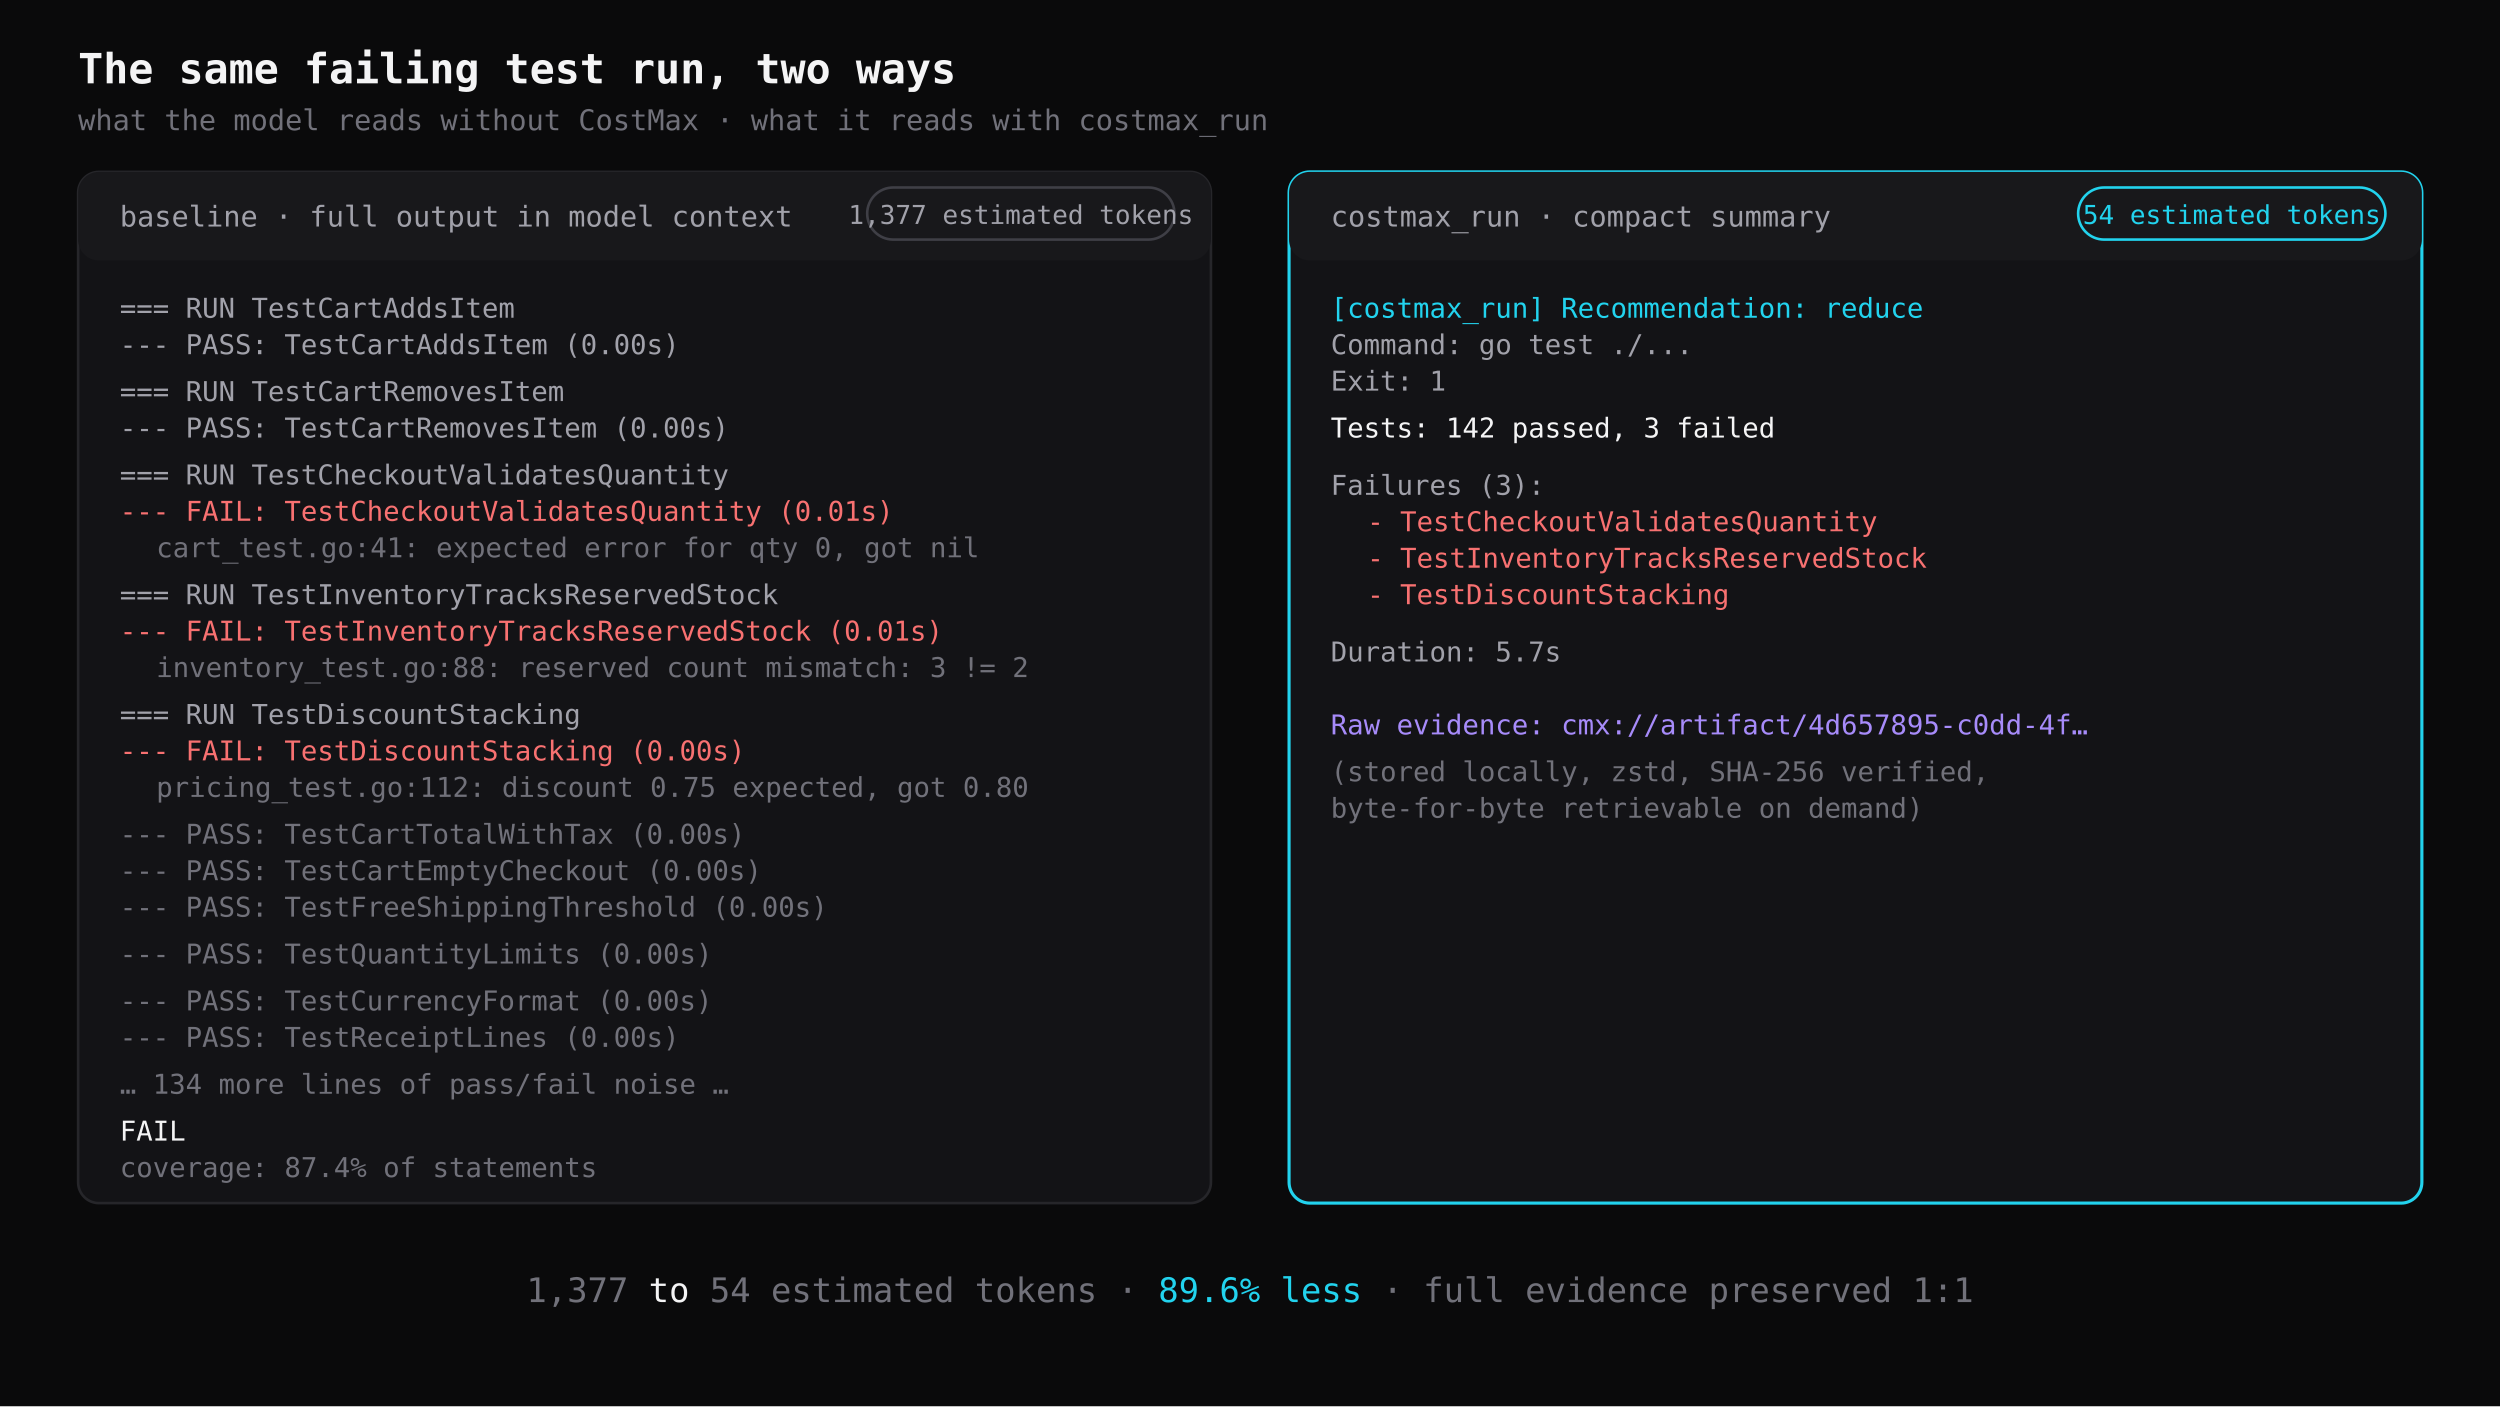
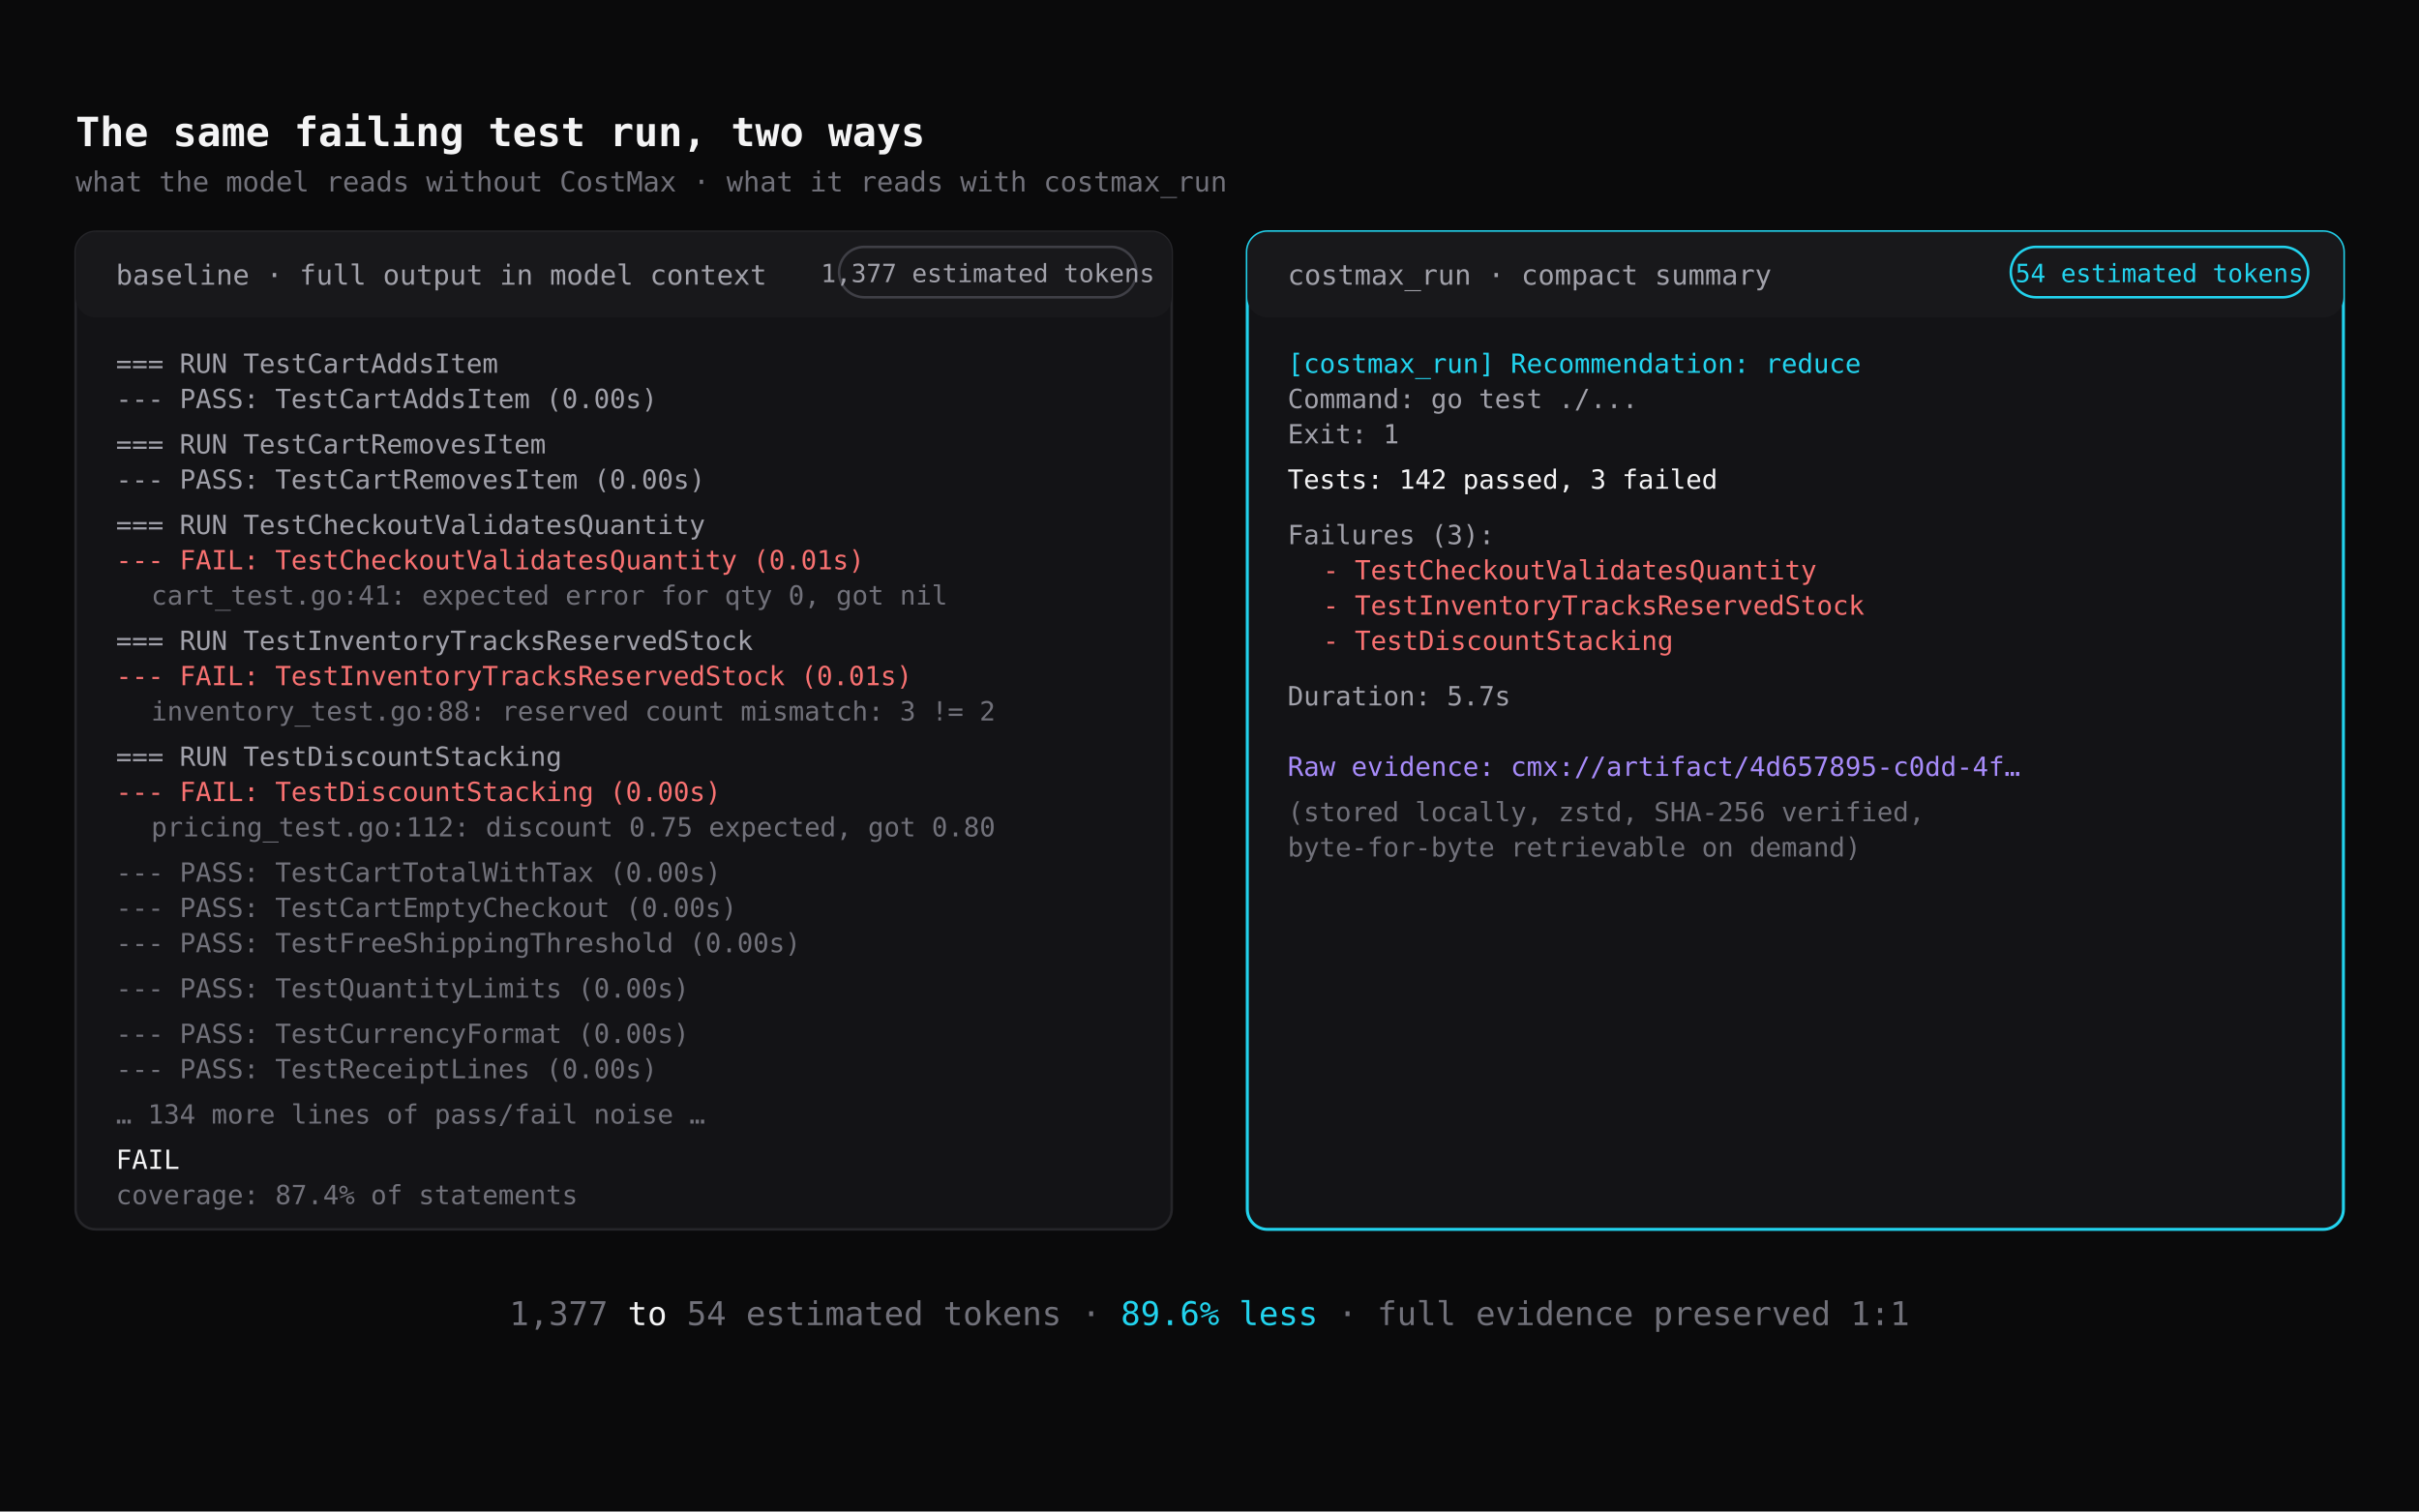
- <svg xmlns="http://www.w3.org/2000/svg" width="960" height="540" viewBox="0 0 960 540" font-family="ui-monospace, SFMono-Regular, Menlo, monospace">
-   <rect width="960" height="540" fill="#0a0a0b" />
-   <text x="30" y="32" font-size="16" font-weight="700" fill="#f4f4f5">The same failing test run, two ways</text>
-   <text x="30" y="50" font-size="11" fill="#71717a">what the model reads without CostMax · what it reads with costmax_run</text>
-   <rect x="30" y="66" width="435" height="396" rx="8" fill="#131316" stroke="#26262a" stroke-width="1" />
-   <rect x="30" y="66" width="435" height="34" rx="8" fill="#18181b" />
-   <text x="46" y="87" font-size="11" fill="#a1a1aa">baseline · full output in model context</text>
-   <rect x="333" y="72" width="118" height="20" rx="10" fill="none" stroke="#3f3f46" stroke-width="1" />
-   <text x="392" y="86" font-size="10" fill="#a1a1aa" text-anchor="middle">1,377 estimated tokens</text>
-   <g font-size="10.5" fill="#a1a1aa">
-     <text x="46" y="122">=== RUN   TestCartAddsItem</text>
-     <text x="46" y="136">--- PASS: TestCartAddsItem (0.00s)</text>
-     <text x="46" y="154">=== RUN   TestCartRemovesItem</text>
-     <text x="46" y="168">--- PASS: TestCartRemovesItem (0.00s)</text>
-     <text x="46" y="186">=== RUN   TestCheckoutValidatesQuantity</text>
-     <text x="46" y="200" fill="#f87171">--- FAIL: TestCheckoutValidatesQuantity (0.01s)</text>
-     <text x="60" y="214" fill="#71717a">cart_test.go:41: expected error for qty 0, got nil</text>
-     <text x="46" y="232">=== RUN   TestInventoryTracksReservedStock</text>
-     <text x="46" y="246" fill="#f87171">--- FAIL: TestInventoryTracksReservedStock (0.01s)</text>
-     <text x="60" y="260" fill="#71717a">inventory_test.go:88: reserved count mismatch: 3 != 2</text>
-     <text x="46" y="278">=== RUN   TestDiscountStacking</text>
-     <text x="46" y="292" fill="#f87171">--- FAIL: TestDiscountStacking (0.00s)</text>
-     <text x="60" y="306" fill="#71717a">pricing_test.go:112: discount 0.75 expected, got 0.80</text>
-     <text x="46" y="324" fill="#71717a">--- PASS: TestCartTotalWithTax (0.00s)</text>
-     <text x="46" y="338" fill="#71717a">--- PASS: TestCartEmptyCheckout (0.00s)</text>
-     <text x="46" y="352" fill="#71717a">--- PASS: TestFreeShippingThreshold (0.00s)</text>
-     <text x="46" y="370" fill="#71717a">--- PASS: TestQuantityLimits (0.00s)</text>
-     <text x="46" y="388" fill="#71717a">--- PASS: TestCurrencyFormat (0.00s)</text>
-     <text x="46" y="402" fill="#71717a">--- PASS: TestReceiptLines (0.00s)</text>
-     <text x="46" y="420" fill="#71717a">… 134 more lines of pass/fail noise …</text>
-     <text x="46" y="438" fill="#f4f4f5">FAIL</text>
-     <text x="46" y="452" fill="#71717a">coverage: 87.4% of statements</text>
+ <svg xmlns="http://www.w3.org/2000/svg" width="960" height="600" viewBox="0 0 960 600" font-family="ui-monospace, SFMono-Regular, Menlo, monospace">
+   <rect width="960" height="600" fill="#0a0a0b" />
+   <g transform="translate(0,26)">
+     <text x="30" y="32" font-size="16" font-weight="700" fill="#f4f4f5">The same failing test run, two ways</text>
+     <text x="30" y="50" font-size="11" fill="#71717a">what the model reads without CostMax · what it reads with costmax_run</text>
+     <rect x="30" y="66" width="435" height="396" rx="8" fill="#131316" stroke="#26262a" stroke-width="1" />
+     <rect x="30" y="66" width="435" height="34" rx="8" fill="#18181b" />
+     <text x="46" y="87" font-size="11" fill="#a1a1aa">baseline · full output in model context</text>
+     <rect x="333" y="72" width="118" height="20" rx="10" fill="none" stroke="#3f3f46" stroke-width="1" />
+     <text x="392" y="86" font-size="10" fill="#a1a1aa" text-anchor="middle">1,377 estimated tokens</text>
+     <g font-size="10.5" fill="#a1a1aa">
+       <text x="46" y="122">=== RUN   TestCartAddsItem</text>
+       <text x="46" y="136">--- PASS: TestCartAddsItem (0.00s)</text>
+       <text x="46" y="154">=== RUN   TestCartRemovesItem</text>
+       <text x="46" y="168">--- PASS: TestCartRemovesItem (0.00s)</text>
+       <text x="46" y="186">=== RUN   TestCheckoutValidatesQuantity</text>
+       <text x="46" y="200" fill="#f87171">--- FAIL: TestCheckoutValidatesQuantity (0.01s)</text>
+       <text x="60" y="214" fill="#71717a">cart_test.go:41: expected error for qty 0, got nil</text>
+       <text x="46" y="232">=== RUN   TestInventoryTracksReservedStock</text>
+       <text x="46" y="246" fill="#f87171">--- FAIL: TestInventoryTracksReservedStock (0.01s)</text>
+       <text x="60" y="260" fill="#71717a">inventory_test.go:88: reserved count mismatch: 3 != 2</text>
+       <text x="46" y="278">=== RUN   TestDiscountStacking</text>
+       <text x="46" y="292" fill="#f87171">--- FAIL: TestDiscountStacking (0.00s)</text>
+       <text x="60" y="306" fill="#71717a">pricing_test.go:112: discount 0.75 expected, got 0.80</text>
+       <text x="46" y="324" fill="#71717a">--- PASS: TestCartTotalWithTax (0.00s)</text>
+       <text x="46" y="338" fill="#71717a">--- PASS: TestCartEmptyCheckout (0.00s)</text>
+       <text x="46" y="352" fill="#71717a">--- PASS: TestFreeShippingThreshold (0.00s)</text>
+       <text x="46" y="370" fill="#71717a">--- PASS: TestQuantityLimits (0.00s)</text>
+       <text x="46" y="388" fill="#71717a">--- PASS: TestCurrencyFormat (0.00s)</text>
+       <text x="46" y="402" fill="#71717a">--- PASS: TestReceiptLines (0.00s)</text>
+       <text x="46" y="420" fill="#71717a">… 134 more lines of pass/fail noise …</text>
+       <text x="46" y="438" fill="#f4f4f5">FAIL</text>
+       <text x="46" y="452" fill="#71717a">coverage: 87.4% of statements</text>
+     </g>
+     <rect x="495" y="66" width="435" height="396" rx="8" fill="#131316" stroke="#22d3ee" stroke-width="1.2" />
+     <rect x="495" y="66" width="435" height="34" rx="8" fill="#18181b" />
+     <text x="511" y="87" font-size="11" fill="#a1a1aa">costmax_run · compact summary</text>
+     <rect x="798" y="72" width="118" height="20" rx="10" fill="none" stroke="#22d3ee" stroke-width="1" />
+     <text x="857" y="86" font-size="10" fill="#22d3ee" text-anchor="middle">54 estimated tokens</text>
+     <g font-size="10.5" fill="#a1a1aa">
+       <text x="511" y="122" fill="#22d3ee">[costmax_run] Recommendation: reduce</text>
+       <text x="511" y="136">Command: go test ./...</text>
+       <text x="511" y="150">Exit: 1</text>
+       <text x="511" y="168" fill="#f4f4f5">Tests: 142 passed, 3 failed</text>
+       <text x="511" y="190">Failures (3):</text>
+       <text x="525" y="204" fill="#f87171">- TestCheckoutValidatesQuantity</text>
+       <text x="525" y="218" fill="#f87171">- TestInventoryTracksReservedStock</text>
+       <text x="525" y="232" fill="#f87171">- TestDiscountStacking</text>
+       <text x="511" y="254">Duration: 5.7s</text>
+       <text x="511" y="282" fill="#a78bfa">Raw evidence: cmx://artifact/4d657895-c0dd-4f…</text>
+       <text x="511" y="300" fill="#71717a">(stored locally, zstd, SHA-256 verified,</text>
+       <text x="511" y="314" fill="#71717a">byte-for-byte retrievable on demand)</text>
+     </g>
+     <text x="480" y="500" font-size="13" fill="#71717a" text-anchor="middle">1,377 <tspan fill="#f4f4f5">to</tspan> 54 estimated tokens · <tspan fill="#22d3ee">89.6% less</tspan> · full evidence preserved 1:1</text>
  </g>
-   <rect x="495" y="66" width="435" height="396" rx="8" fill="#131316" stroke="#22d3ee" stroke-width="1.2" />
-   <rect x="495" y="66" width="435" height="34" rx="8" fill="#18181b" />
-   <text x="511" y="87" font-size="11" fill="#a1a1aa">costmax_run · compact summary</text>
-   <rect x="798" y="72" width="118" height="20" rx="10" fill="none" stroke="#22d3ee" stroke-width="1" />
-   <text x="857" y="86" font-size="10" fill="#22d3ee" text-anchor="middle">54 estimated tokens</text>
-   <g font-size="10.5" fill="#a1a1aa">
-     <text x="511" y="122" fill="#22d3ee">[costmax_run] Recommendation: reduce</text>
-     <text x="511" y="136">Command: go test ./...</text>
-     <text x="511" y="150">Exit: 1</text>
-     <text x="511" y="168" fill="#f4f4f5">Tests: 142 passed, 3 failed</text>
-     <text x="511" y="190">Failures (3):</text>
-     <text x="525" y="204" fill="#f87171">- TestCheckoutValidatesQuantity</text>
-     <text x="525" y="218" fill="#f87171">- TestInventoryTracksReservedStock</text>
-     <text x="525" y="232" fill="#f87171">- TestDiscountStacking</text>
-     <text x="511" y="254">Duration: 5.7s</text>
-     <text x="511" y="282" fill="#a78bfa">Raw evidence: cmx://artifact/4d657895-c0dd-4f…</text>
-     <text x="511" y="300" fill="#71717a">(stored locally, zstd, SHA-256 verified,</text>
-     <text x="511" y="314" fill="#71717a">byte-for-byte retrievable on demand)</text>
-   </g>
-   <text x="480" y="500" font-size="13" fill="#71717a" text-anchor="middle">1,377 <tspan fill="#f4f4f5">to</tspan> 54 estimated tokens · <tspan fill="#22d3ee">89.6% less</tspan> · full evidence preserved 1:1</text>
</svg>
